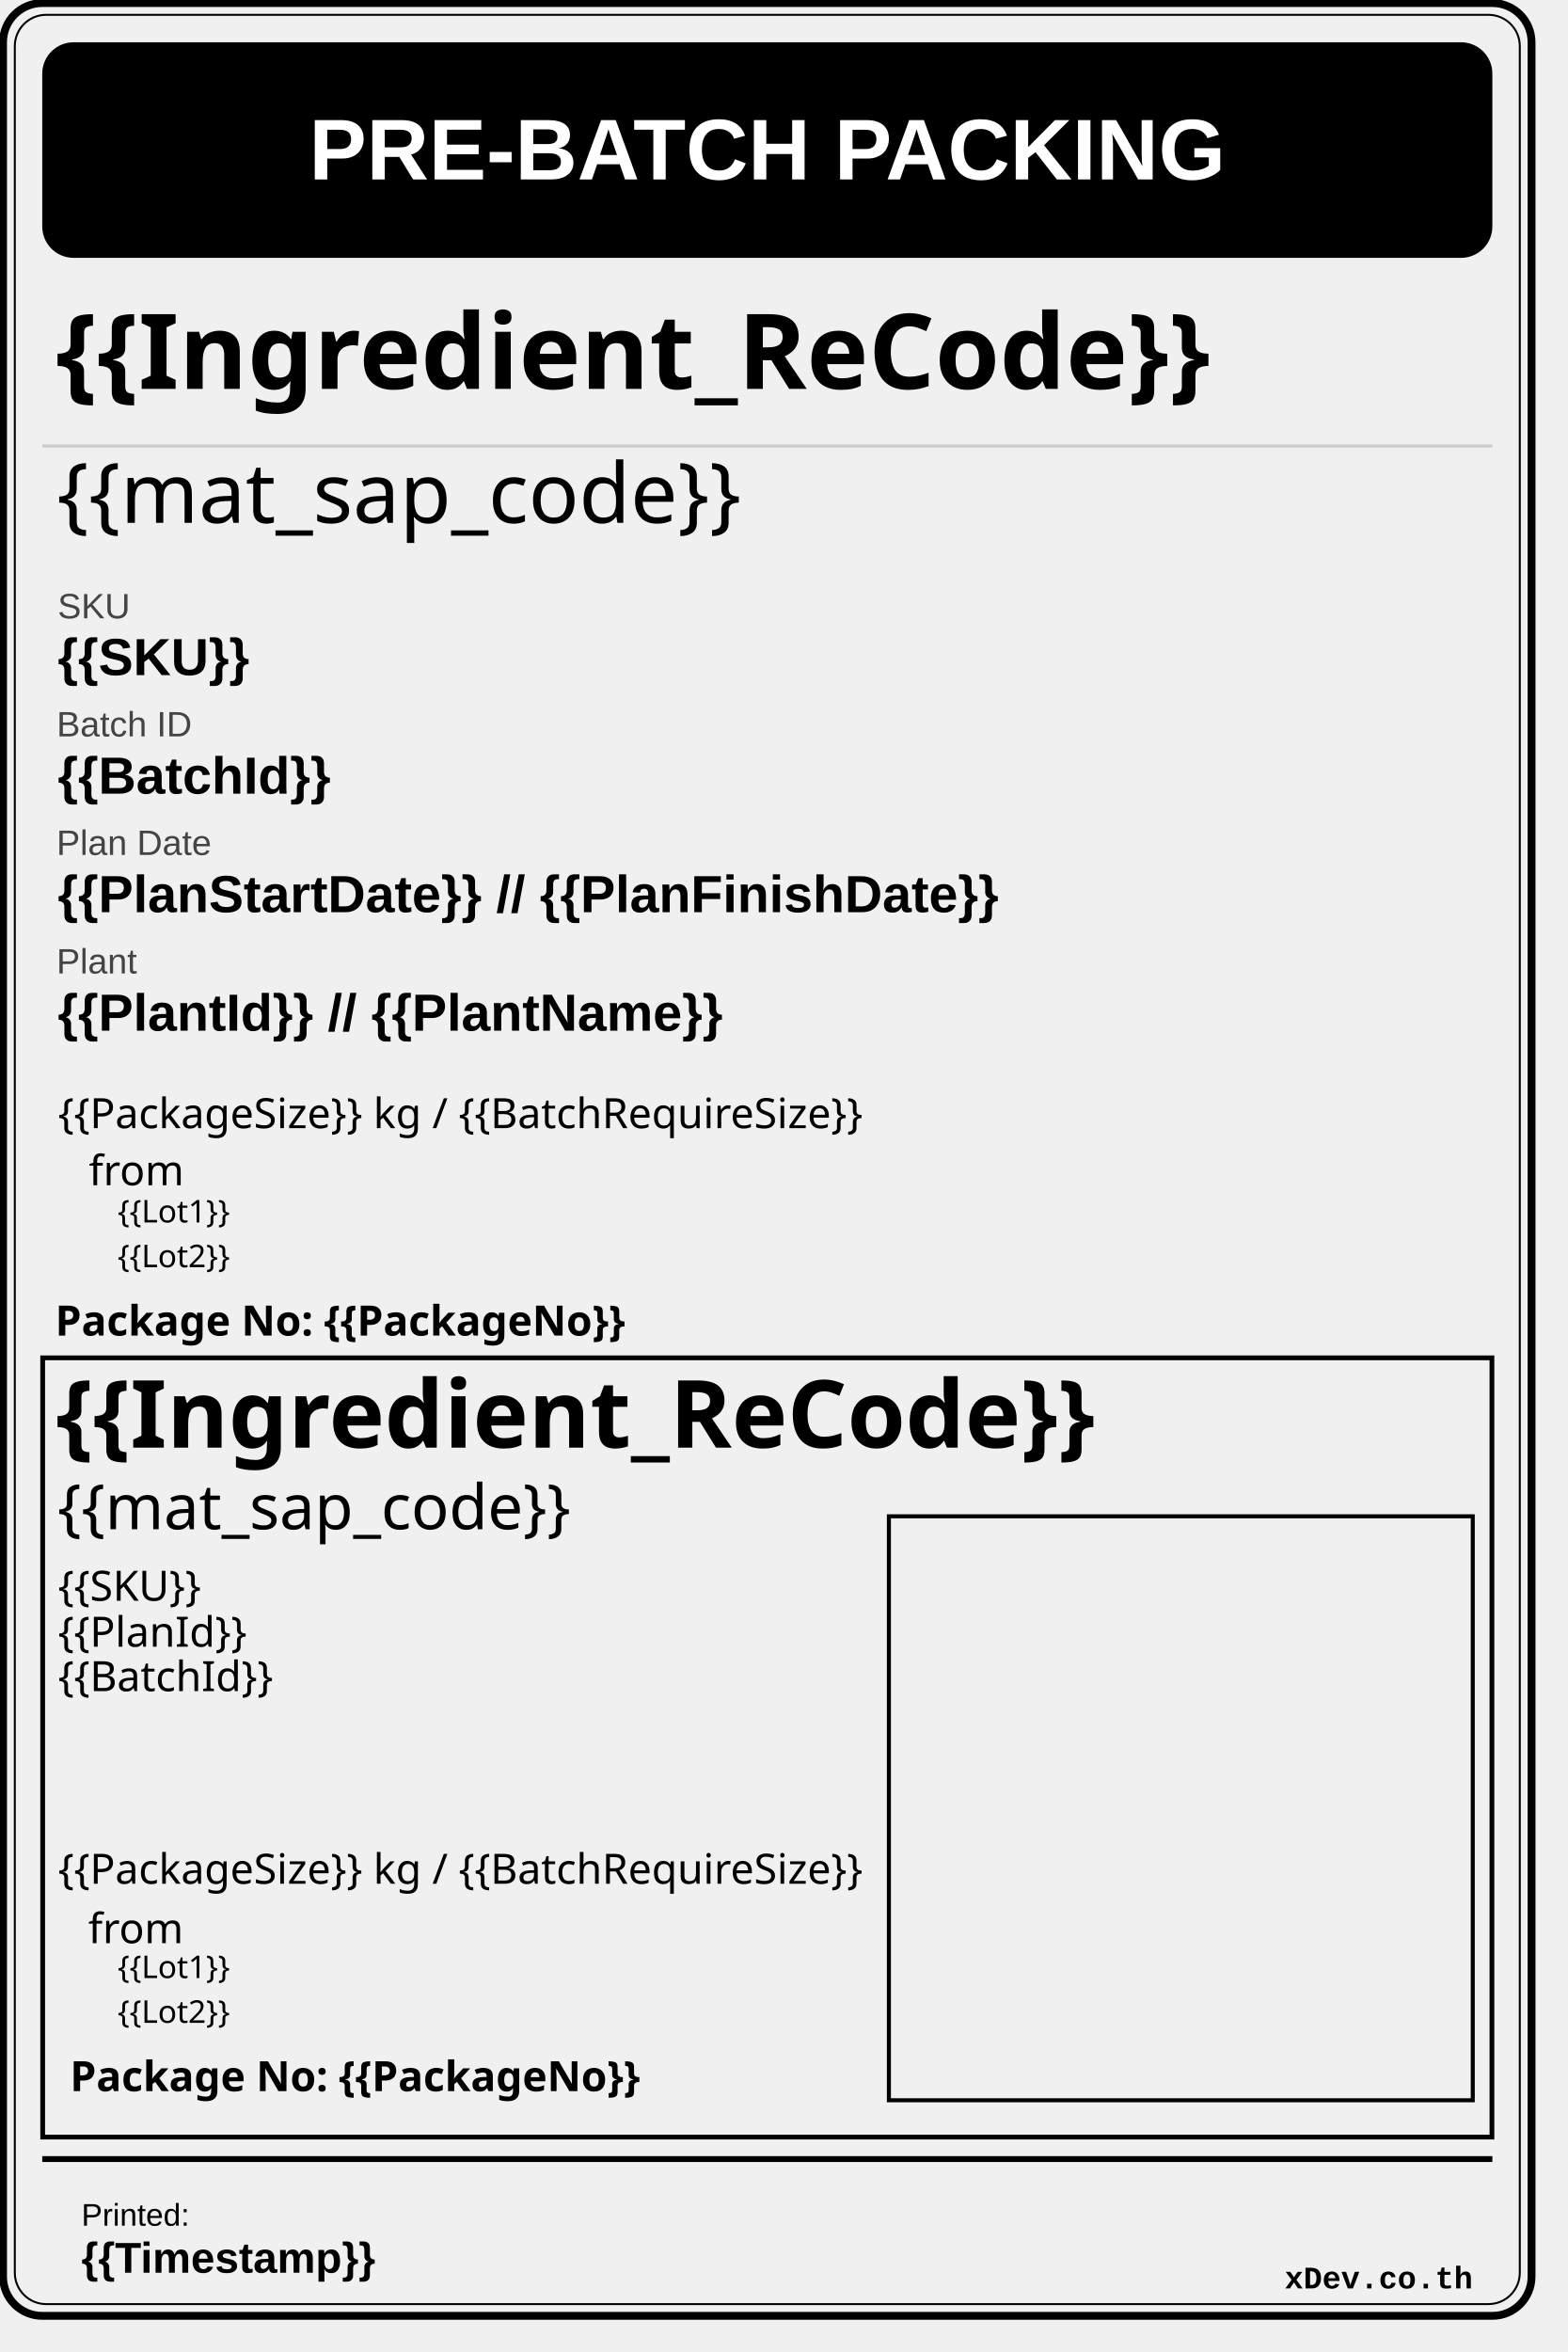
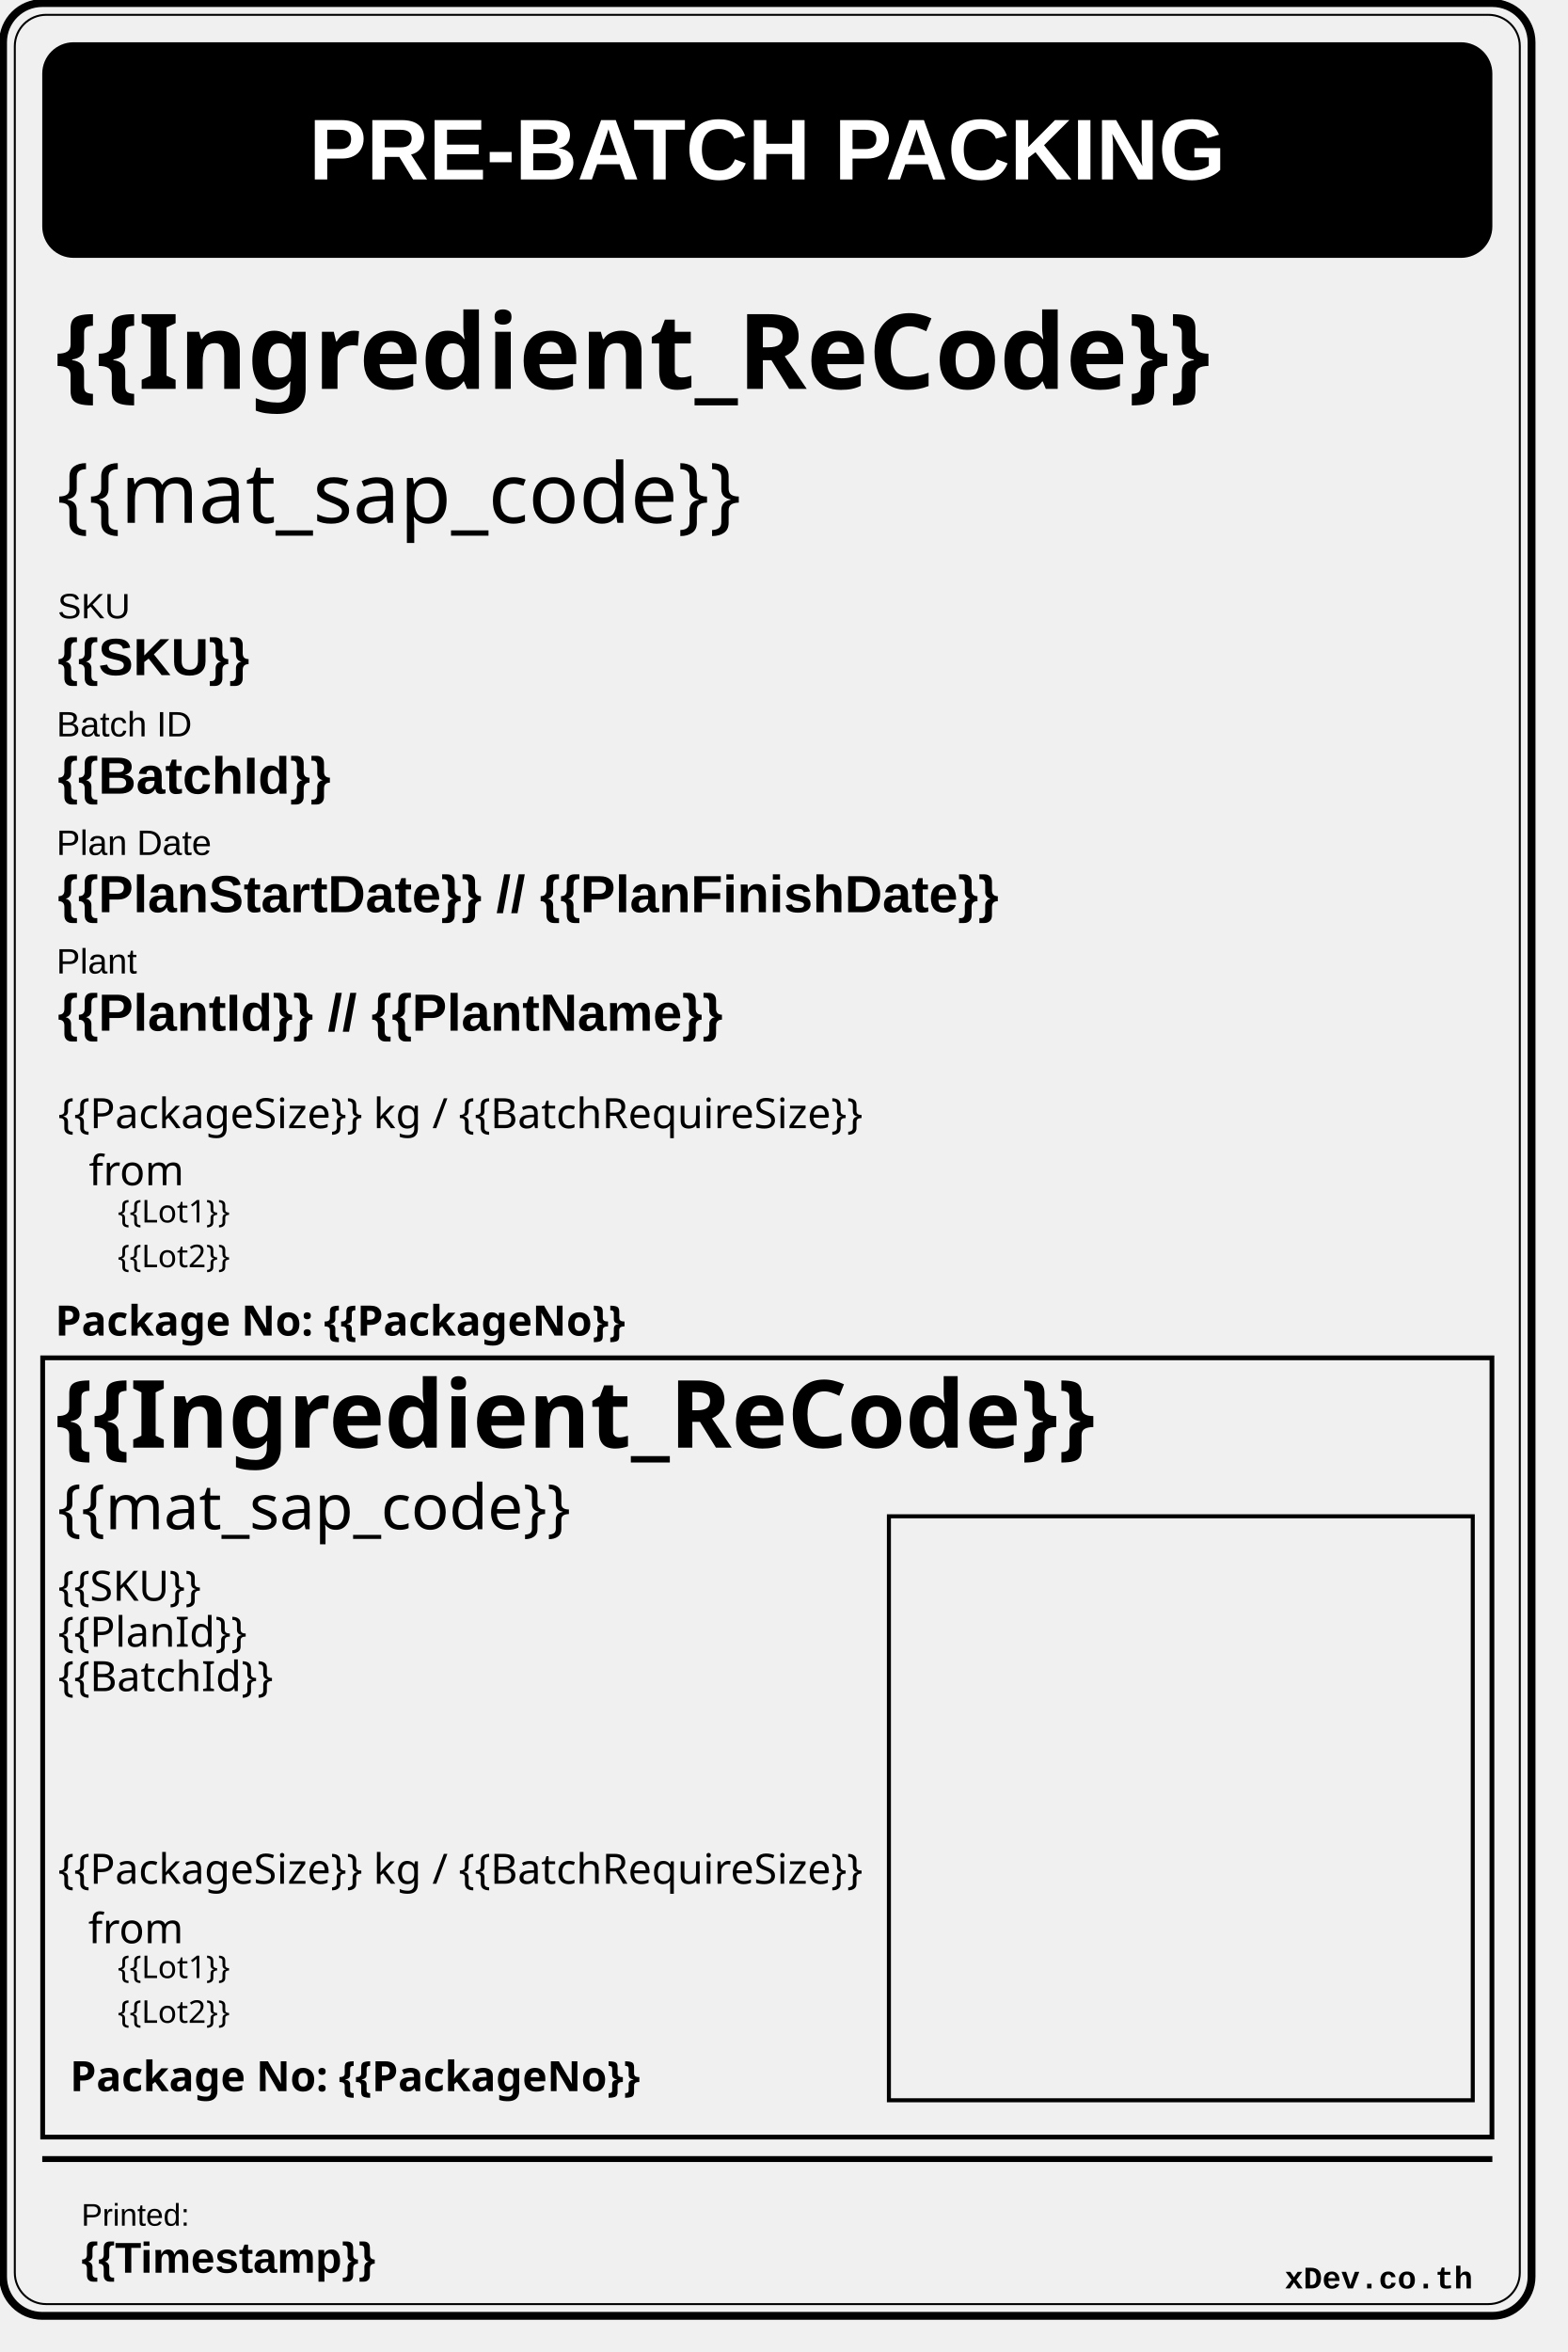
<svg xmlns="http://www.w3.org/2000/svg" width="400" height="600" viewBox="0 0 400 600" version="1.1" id="svg787">
  <defs id="defs791" />
  <g transform="translate(226.8075, 386.8076) scale(1.48972)" id="g761">
    {{QRCode}}
  </g>
  <rect x="0.78" y="0.78" width="390" height="590" rx="10" fill="none" stroke="#000000" stroke-width="2" id="rect1" />
  <rect x="3.78" y="3.78" width="384" height="584" rx="8" fill="none" stroke="#000000" stroke-width="0.5" id="rect2" />
  <rect x="10.78" y="10.78" width="370" height="55" rx="8" fill="#000000" id="rect3" />
  <text x="195.78" y="45.78" font-family="Arial, sans-serif" font-size="22px" font-weight="bold" fill="#ffffff" text-anchor="middle" id="text-title">PRE-BATCH PACKING</text>
-   <text x="14.714" y="157.733" fill="#444444" font-size="9px" font-family="Arial, sans-serif" id="text76">SKU</text>
+   <text x="14.714" y="157.733" fill="black444" font-size="9px" font-family="Arial, sans-serif" id="text76">SKU</text>
  <text x="14.727" y="172.227" fill="#000000" font-size="17px" font-weight="bold" font-family="Arial, sans-serif" id="text-sku" style="font-style:normal;font-variant:normal;font-weight:bold;font-stretch:normal;font-size:13.333px;font-family:Arial, sans-serif;-inkscape-font-specification:'Arial, sans-serif, Bold';font-variant-ligatures:normal;font-variant-caps:normal;font-variant-numeric:normal;font-variant-east-asian:normal">{{SKU}}</text>
  <text x="14.819" y="408.353" fill="#000000" font-size="17px" font-weight="bold" font-family="Arial, sans-serif" id="text-sku-3" style="font-style:normal;font-variant:normal;font-weight:normal;font-stretch:normal;font-size:10.667px;font-family:sans-serif;-inkscape-font-specification:'sans-serif, Normal';font-variant-ligatures:normal;font-variant-caps:normal;font-variant-numeric:normal;font-variant-east-asian:normal;fill:#000000">{{SKU}}</text>
-   <line x1="10.78" y1="113.78" x2="380.78" y2="113.78" stroke="#cccccc" stroke-width="0.8" id="line79" />
+   <line x1="10.78" y1="113.78" x2="380.78" y2="113.78" stroke="blackccc" stroke-width="0.8" id="line79" />
  <text x="14.819" y="420.075" fill="#000000" font-size="13px" font-weight="bold" font-family="monospace" id="text-planid-7" style="font-style:normal;font-variant:normal;font-weight:normal;font-stretch:normal;font-size:10.667px;font-family:sans-serif;-inkscape-font-specification:'sans-serif, Normal';font-variant-ligatures:normal;font-variant-caps:normal;font-variant-numeric:normal;font-variant-east-asian:normal">{{PlanId}}</text>
-   <text x="14.459" y="187.86" fill="#444444" font-size="9px" font-family="Arial, sans-serif" id="text84">Batch ID</text>
+   <text x="14.459" y="187.86" fill="black444" font-size="9px" font-family="Arial, sans-serif" id="text84">Batch ID</text>
  <text x="14.727" y="202.463" fill="#000000" font-size="18px" font-weight="bold" font-family="Arial, sans-serif" id="text-batchid" style="font-style:normal;font-variant:normal;font-weight:bold;font-stretch:normal;font-size:13.333px;font-family:Arial, sans-serif;-inkscape-font-specification:'Arial, sans-serif, Bold';font-variant-ligatures:normal;font-variant-caps:normal;font-variant-numeric:normal;font-variant-east-asian:normal">{{BatchId}}</text>
  <text x="14.819" y="431.414" fill="#000000" font-size="18px" font-weight="bold" font-family="Arial, sans-serif" id="text-batchid-5" style="font-style:normal;font-variant:normal;font-weight:normal;font-stretch:normal;font-size:10.667px;font-family:sans-serif;-inkscape-font-specification:'sans-serif, Normal';font-variant-ligatures:normal;font-variant-caps:normal;font-variant-numeric:normal;font-variant-east-asian:normal">{{BatchId}}</text>
  <text x="14.317" y="369.295" fill="#000000" font-size="18px" font-weight="bold" font-family="Arial, sans-serif" id="text-batchid-5-3-5" style="font-style:normal;font-variant:normal;font-weight:bold;font-stretch:normal;font-size:24px;font-family:sans-serif;-inkscape-font-specification:'sans-serif, Bold';font-variant-ligatures:normal;font-variant-caps:normal;font-variant-numeric:normal;font-variant-east-asian:normal;fill:#000000">{{Ingredient_ReCode}}</text>
-   <text x="14.424" y="218.096" fill="#444444" font-size="9px" font-family="Arial, sans-serif" id="text92">Plan Date</text>
+   <text x="14.424" y="218.096" fill="black444" font-size="9px" font-family="Arial, sans-serif" id="text92">Plan Date</text>
  <text x="14.727" y="232.699" fill="#000000" font-size="13px" font-weight="bold" font-family="Arial, sans-serif" id="text-date" style="font-style:normal;font-variant:normal;font-weight:bold;font-stretch:normal;font-size:13.333px;font-family:Arial, sans-serif;-inkscape-font-specification:'Arial, sans-serif, Bold';font-variant-ligatures:normal;font-variant-caps:normal;font-variant-numeric:normal;font-variant-east-asian:normal">{{PlanStartDate}} // {{PlanFinishDate}}</text>
-   <text x="14.424" y="248.332" fill="#444444" font-size="9px" font-family="Arial, sans-serif" id="text102">Plant</text>
+   <text x="14.424" y="248.332" fill="black444" font-size="9px" font-family="Arial, sans-serif" id="text102">Plant</text>
  <text x="14.727" y="262.935" fill="#000000" font-size="14px" font-weight="bold" font-family="Arial, sans-serif" id="text-plant" style="font-style:normal;font-variant:normal;font-weight:bold;font-stretch:normal;font-size:13.333px;font-family:Arial, sans-serif;-inkscape-font-specification:'Arial, sans-serif, Bold';font-variant-ligatures:normal;font-variant-caps:normal;font-variant-numeric:normal;font-variant-east-asian:normal">{{PlantId}} // {{PlantName}}</text>
  <line x1="10.78" y1="550.78" x2="380.78" y2="550.78" stroke="#000000" stroke-width="1.5" id="line-footer" />
  <text x="20.78" y="567.78" fill="#000000" font-size="8px" font-family="Arial, sans-serif" id="text109">Printed:</text>
  <text x="20.78" y="579.78" fill="#000000" font-size="11px" font-weight="bold" font-family="Arial, sans-serif" id="text-timestamp">{{Timestamp}}</text>
  <text x="375.78" y="583.78" text-anchor="end" fill="#000000" style="font-weight:bold;font-size:8px;font-family:'Courier Prime', 'Courier New', Courier, monospace" id="text112">xDev.co.th</text>
  <rect style="fill:none;stroke:#000000;stroke-width:1.216" id="rect273" width="369.784" height="198.784" x="10.888" y="346.388" />
  <rect style="fill:none;stroke:#000000;stroke-width:1.028" id="rect331" width="148.972" height="148.972" x="226.808" y="386.808" />
  <text x="14.819" y="287.792" fill="#000000" font-size="16px" font-weight="bold" font-family="Arial, sans-serif" id="text-vol-9-3" style="font-style:normal;font-variant:normal;font-weight:normal;font-stretch:normal;font-size:10.667px;font-family:sans-serif;-inkscape-font-specification:'sans-serif, Normal';font-variant-ligatures:normal;font-variant-caps:normal;font-variant-numeric:normal;font-variant-east-asian:normal">{{PackageSize}} kg / {{BatchRequireSize}}</text>
  <text x="22.677" y="302.362" fill="#000000" font-size="16px" font-weight="bold" font-family="Arial, sans-serif" id="text-vol-9-3-6" style="font-style:normal;font-variant:normal;font-weight:normal;font-stretch:normal;font-size:10.667px;font-family:sans-serif;-inkscape-font-specification:'sans-serif, Normal';font-variant-ligatures:normal;font-variant-caps:normal;font-variant-numeric:normal;font-variant-east-asian:normal">from</text>
  <text x="30.012" y="311.854" fill="#000000" font-size="16px" font-weight="bold" font-family="Arial, sans-serif" id="text-vol-9-3-6-5" style="font-style:normal;font-variant:normal;font-weight:normal;font-stretch:normal;font-size:8px;font-family:sans-serif;-inkscape-font-specification:'sans-serif, Normal';font-variant-ligatures:normal;font-variant-caps:normal;font-variant-numeric:normal;font-variant-east-asian:normal">{{Lot1}}</text>
  <text x="30.012" y="323.272" fill="#000000" font-size="16px" font-weight="bold" font-family="Arial, sans-serif" id="text-vol-9-3-6-5-3" style="font-style:normal;font-variant:normal;font-weight:normal;font-stretch:normal;font-size:8px;font-family:sans-serif;-inkscape-font-specification:'sans-serif, Normal';font-variant-ligatures:normal;font-variant-caps:normal;font-variant-numeric:normal;font-variant-east-asian:normal">{{Lot2}}</text>
  <text x="14.083" y="340.705" fill="#000000" font-size="16px" font-weight="bold" font-family="Arial, sans-serif" id="text-vol-9-6-5" style="font-style:normal;font-variant:normal;font-weight:bold;font-stretch:normal;font-size:10.667px;font-family:sans-serif;-inkscape-font-specification:'sans-serif, Bold';font-variant-ligatures:normal;font-variant-caps:normal;font-variant-numeric:normal;font-variant-east-asian:normal;fill:#000000">Package No: {{PackageNo}}</text>
  <text x="14.819" y="480.548" fill="#000000" font-size="16px" font-weight="bold" font-family="Arial, sans-serif" id="text-vol-9-3-62" style="font-style:normal;font-variant:normal;font-weight:normal;font-stretch:normal;font-size:10.667px;font-family:sans-serif;-inkscape-font-specification:'sans-serif, Normal';font-variant-ligatures:normal;font-variant-caps:normal;font-variant-numeric:normal;font-variant-east-asian:normal">{{PackageSize}} kg / {{BatchRequireSize}}</text>
  <text x="22.517" y="495.719" fill="#000000" font-size="16px" font-weight="bold" font-family="Arial, sans-serif" id="text-vol-9-3-6-9" style="font-style:normal;font-variant:normal;font-weight:normal;font-stretch:normal;font-size:10.667px;font-family:sans-serif;-inkscape-font-specification:'sans-serif, Normal';font-variant-ligatures:normal;font-variant-caps:normal;font-variant-numeric:normal;font-variant-east-asian:normal">from</text>
  <text x="30.012" y="504.61" fill="#000000" font-size="16px" font-weight="bold" font-family="Arial, sans-serif" id="text-vol-9-3-6-5-1" style="font-style:normal;font-variant:normal;font-weight:normal;font-stretch:normal;font-size:8px;font-family:sans-serif;-inkscape-font-specification:'sans-serif, Normal';font-variant-ligatures:normal;font-variant-caps:normal;font-variant-numeric:normal;font-variant-east-asian:normal">{{Lot1}}</text>
  <text x="30.012" y="516.028" fill="#000000" font-size="16px" font-weight="bold" font-family="Arial, sans-serif" id="text-vol-9-3-6-5-3-2" style="font-style:normal;font-variant:normal;font-weight:normal;font-stretch:normal;font-size:8px;font-family:sans-serif;-inkscape-font-specification:'sans-serif, Normal';font-variant-ligatures:normal;font-variant-caps:normal;font-variant-numeric:normal;font-variant-east-asian:normal">{{Lot2}}</text>
  <text x="17.863" y="533.461" fill="#000000" font-size="16px" font-weight="bold" font-family="Arial, sans-serif" id="text-vol-9-6-5-7" style="font-style:normal;font-variant:normal;font-weight:bold;font-stretch:normal;font-size:10.667px;font-family:sans-serif;-inkscape-font-specification:'sans-serif, Bold';font-variant-ligatures:normal;font-variant-caps:normal;font-variant-numeric:normal;font-variant-east-asian:normal;fill:#000000">Package No: {{PackageNo}}</text>
  <text x="14.521" y="133.379" fill="#000000" font-size="18px" font-weight="bold" font-family="Arial, sans-serif" id="text-batchid-5-3-2" style="font-style:normal;font-variant:normal;font-weight:normal;font-stretch:normal;font-size:21.333px;font-family:sans-serif;-inkscape-font-specification:'sans-serif, Normal';font-variant-ligatures:normal;font-variant-caps:normal;font-variant-numeric:normal;font-variant-east-asian:normal">{{mat_sap_code}}</text>
  <text x="14.67" y="390.113" fill="#000000" font-size="18px" font-weight="bold" font-family="Arial, sans-serif" id="text-batchid-5-3-2-3" style="font-style:normal;font-variant:normal;font-weight:normal;font-stretch:normal;font-size:16px;font-family:sans-serif;-inkscape-font-specification:'sans-serif, Normal';font-variant-ligatures:normal;font-variant-caps:normal;font-variant-numeric:normal;font-variant-east-asian:normal;fill:#000000">{{mat_sap_code}}</text>
  <text x="14.277" y="99.196" fill="#000000" font-size="18px" font-weight="bold" font-family="Arial, sans-serif" id="text-batchid-5-3-5-9" style="font-style:normal;font-variant:normal;font-weight:bold;font-stretch:normal;font-size:26.667px;font-family:sans-serif;-inkscape-font-specification:'sans-serif, Bold';font-variant-ligatures:normal;font-variant-caps:normal;font-variant-numeric:normal;font-variant-east-asian:normal;fill:#000000">{{Ingredient_ReCode}}</text>
</svg>
